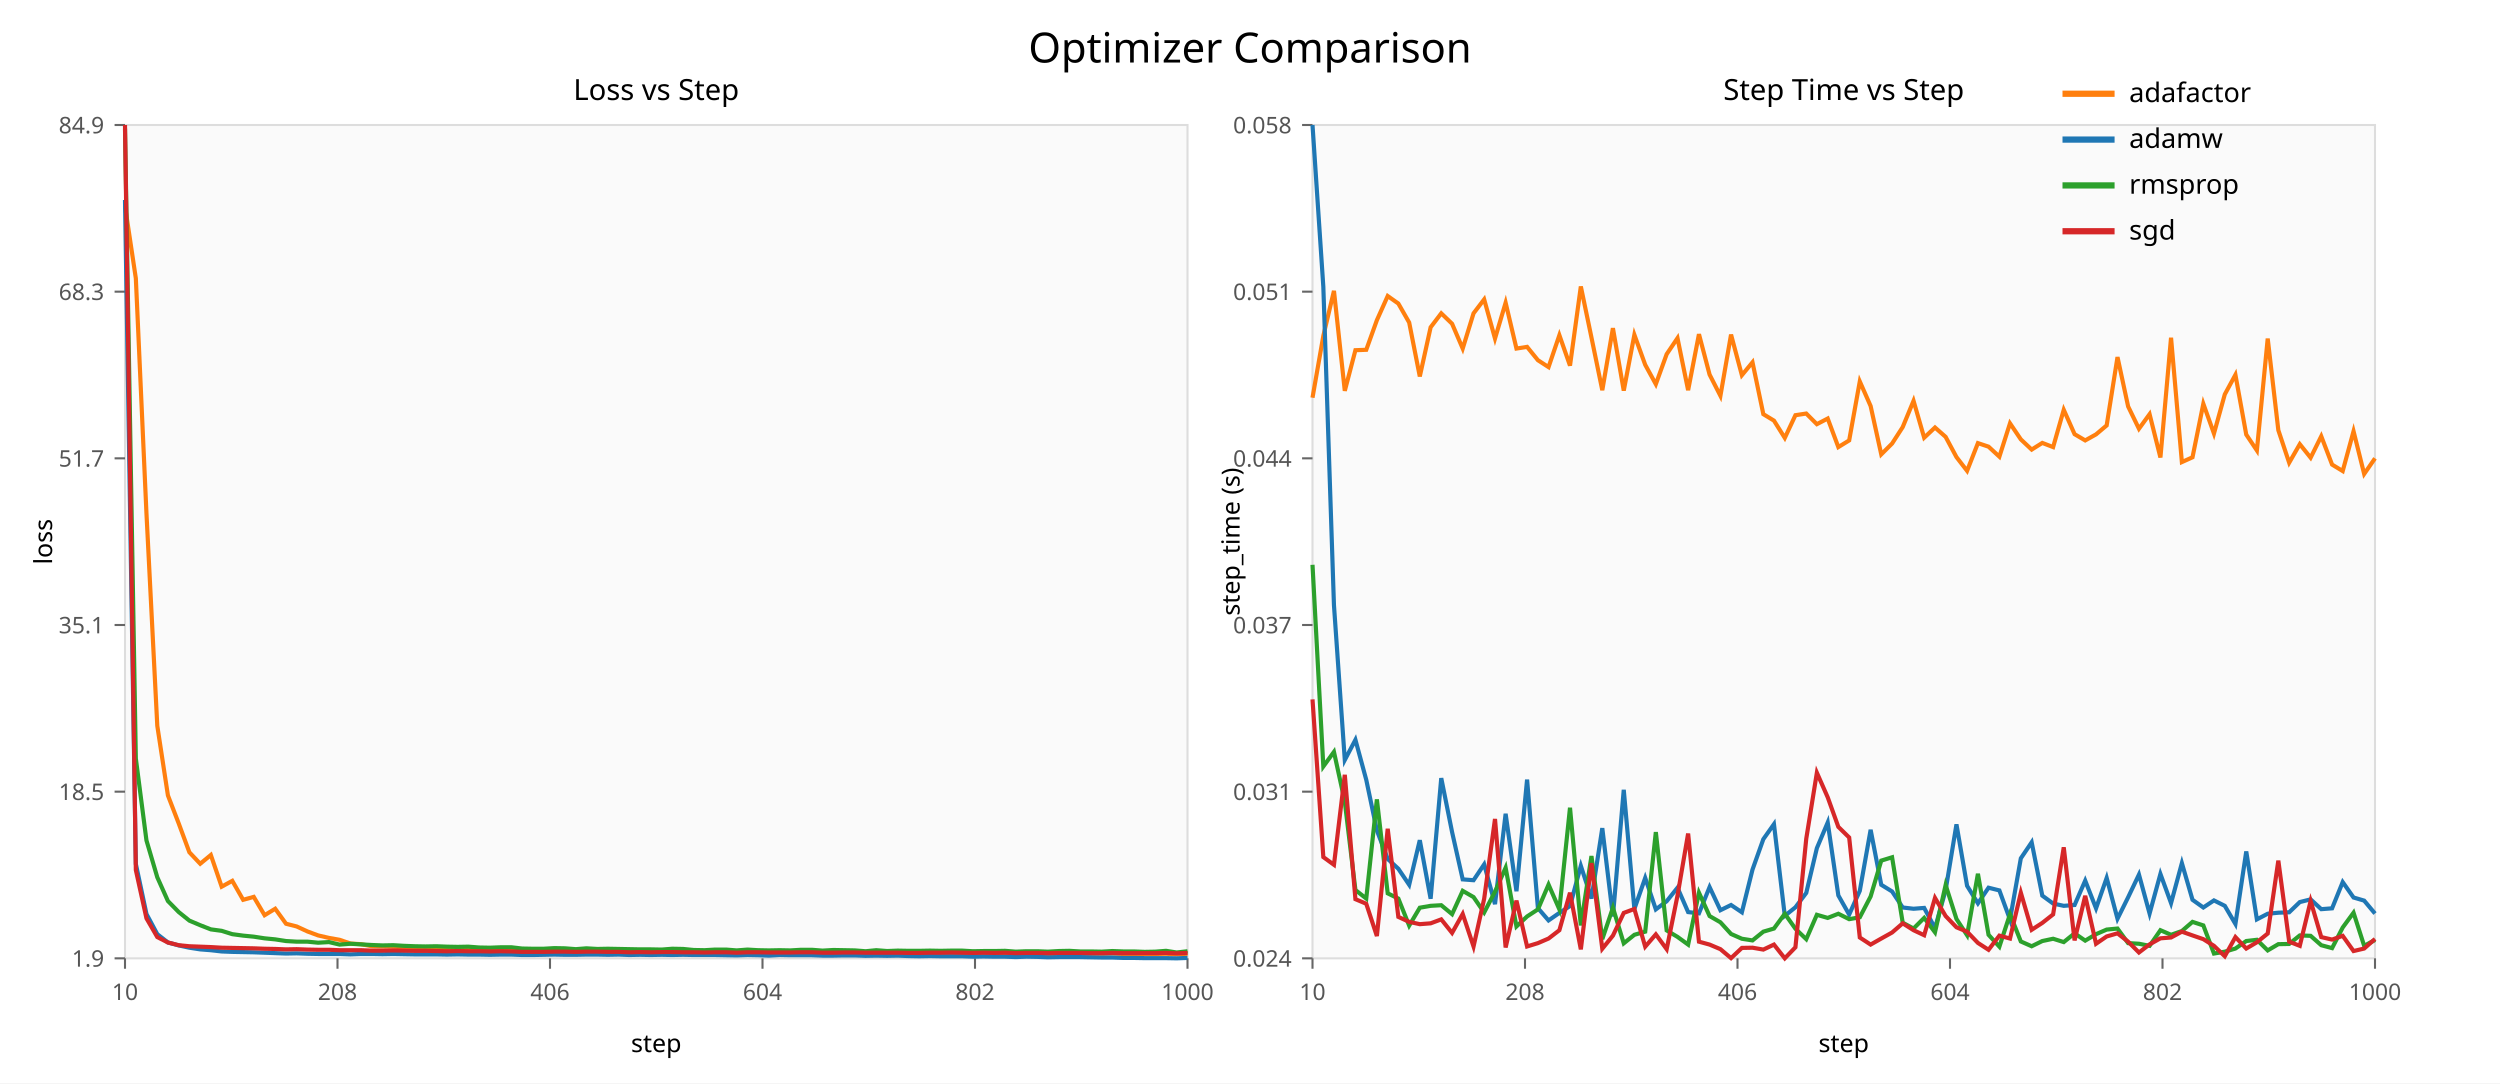
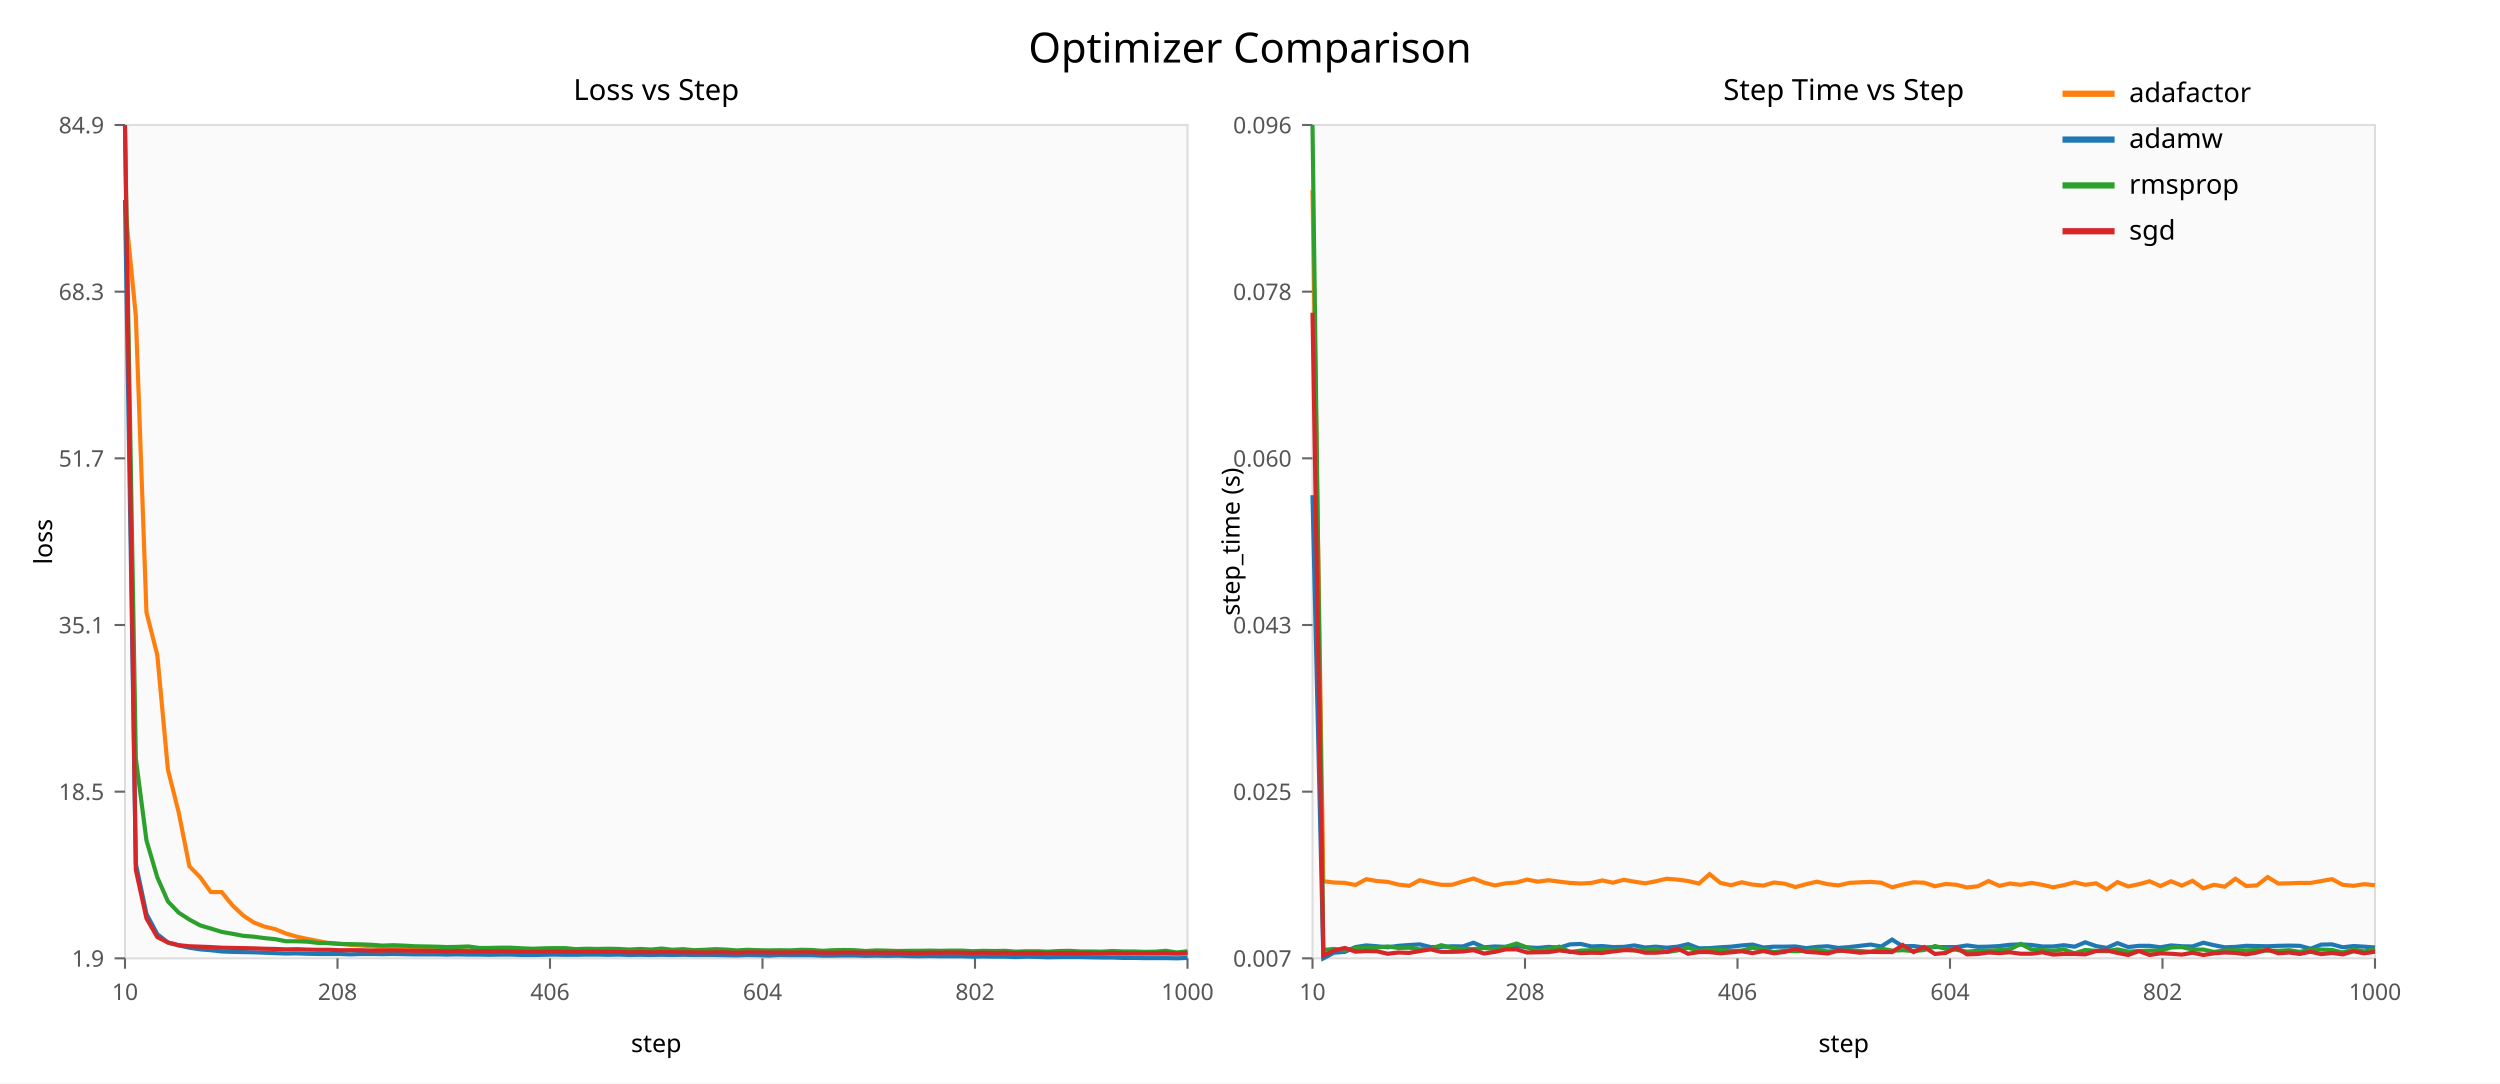
<svg xmlns="http://www.w3.org/2000/svg" width="1200" height="520" viewBox="0 0 1200 520">
  <rect x="0" y="0" width="100%" height="100%" fill="#ffffff" />
  <text x="600.0" y="30" text-anchor="middle" font-size="20" font-family="sans-serif">Optimizer Comparison</text>
  <rect x="60" y="60" width="510.0" height="400" fill="#fafafa" stroke="#dddddd" />
  <text x="315.0" y="48" text-anchor="middle" font-size="14" font-family="sans-serif">Loss vs Step</text>
  <rect x="630.0" y="60" width="510.0" height="400" fill="#fafafa" stroke="#dddddd" />
  <text x="885.0" y="48" text-anchor="middle" font-size="14" font-family="sans-serif">Step Time vs Step</text>
  <line x1="60.0" y1="460.0" x2="60.0" y2="465.0" stroke="#666" stroke-width="1" />
  <text x="60.0" y="480.0" text-anchor="middle" font-size="11" font-family="sans-serif" fill="#555">10</text>
  <line x1="162.0" y1="460.0" x2="162.0" y2="465.0" stroke="#666" stroke-width="1" />
  <text x="162.0" y="480.0" text-anchor="middle" font-size="11" font-family="sans-serif" fill="#555">208</text>
  <line x1="264.0" y1="460.0" x2="264.0" y2="465.0" stroke="#666" stroke-width="1" />
  <text x="264.0" y="480.0" text-anchor="middle" font-size="11" font-family="sans-serif" fill="#555">406</text>
  <line x1="366.0" y1="460.0" x2="366.0" y2="465.0" stroke="#666" stroke-width="1" />
  <text x="366.0" y="480.0" text-anchor="middle" font-size="11" font-family="sans-serif" fill="#555">604</text>
  <line x1="468.0" y1="460.0" x2="468.0" y2="465.0" stroke="#666" stroke-width="1" />
  <text x="468.0" y="480.0" text-anchor="middle" font-size="11" font-family="sans-serif" fill="#555">802</text>
  <line x1="570.0" y1="460.0" x2="570.0" y2="465.0" stroke="#666" stroke-width="1" />
  <text x="570.0" y="480.0" text-anchor="middle" font-size="11" font-family="sans-serif" fill="#555">1000</text>
  <line x1="55.0" y1="460.0" x2="60.0" y2="460.0" stroke="#666" stroke-width="1" />
  <text x="50.0" y="464.0" text-anchor="end" font-size="11" font-family="sans-serif" fill="#555">1.9</text>
  <line x1="55.0" y1="380.0" x2="60.0" y2="380.0" stroke="#666" stroke-width="1" />
  <text x="50.0" y="384.0" text-anchor="end" font-size="11" font-family="sans-serif" fill="#555">18.5</text>
  <line x1="55.0" y1="300.0" x2="60.0" y2="300.0" stroke="#666" stroke-width="1" />
  <text x="50.0" y="304.0" text-anchor="end" font-size="11" font-family="sans-serif" fill="#555">35.1</text>
  <line x1="55.0" y1="220.0" x2="60.0" y2="220.0" stroke="#666" stroke-width="1" />
  <text x="50.0" y="224.0" text-anchor="end" font-size="11" font-family="sans-serif" fill="#555">51.7</text>
  <line x1="55.0" y1="140.0" x2="60.0" y2="140.0" stroke="#666" stroke-width="1" />
  <text x="50.0" y="144.0" text-anchor="end" font-size="11" font-family="sans-serif" fill="#555">68.3</text>
  <line x1="55.0" y1="60.0" x2="60.0" y2="60.0" stroke="#666" stroke-width="1" />
  <text x="50.0" y="64.0" text-anchor="end" font-size="11" font-family="sans-serif" fill="#555">84.9</text>
  <line x1="630.0" y1="460.0" x2="630.0" y2="465.0" stroke="#666" stroke-width="1" />
  <text x="630.0" y="480.0" text-anchor="middle" font-size="11" font-family="sans-serif" fill="#555">10</text>
  <line x1="732.0" y1="460.0" x2="732.0" y2="465.0" stroke="#666" stroke-width="1" />
  <text x="732.0" y="480.0" text-anchor="middle" font-size="11" font-family="sans-serif" fill="#555">208</text>
  <line x1="834.0" y1="460.0" x2="834.0" y2="465.0" stroke="#666" stroke-width="1" />
  <text x="834.0" y="480.0" text-anchor="middle" font-size="11" font-family="sans-serif" fill="#555">406</text>
  <line x1="936.0" y1="460.0" x2="936.0" y2="465.0" stroke="#666" stroke-width="1" />
  <text x="936.0" y="480.0" text-anchor="middle" font-size="11" font-family="sans-serif" fill="#555">604</text>
  <line x1="1038.0" y1="460.0" x2="1038.0" y2="465.0" stroke="#666" stroke-width="1" />
  <text x="1038.0" y="480.0" text-anchor="middle" font-size="11" font-family="sans-serif" fill="#555">802</text>
  <line x1="1140.0" y1="460.0" x2="1140.0" y2="465.0" stroke="#666" stroke-width="1" />
  <text x="1140.0" y="480.0" text-anchor="middle" font-size="11" font-family="sans-serif" fill="#555">1000</text>
  <line x1="625.0" y1="460.0" x2="630.0" y2="460.0" stroke="#666" stroke-width="1" />
-   <text x="620.0" y="464.0" text-anchor="end" font-size="11" font-family="sans-serif" fill="#555">0.024</text>
+   <text x="620.0" y="464.0" text-anchor="end" font-size="11" font-family="sans-serif" fill="#555">0.007</text>
  <line x1="625.0" y1="380.0" x2="630.0" y2="380.0" stroke="#666" stroke-width="1" />
-   <text x="620.0" y="384.0" text-anchor="end" font-size="11" font-family="sans-serif" fill="#555">0.031</text>
+   <text x="620.0" y="384.0" text-anchor="end" font-size="11" font-family="sans-serif" fill="#555">0.025</text>
  <line x1="625.0" y1="300.0" x2="630.0" y2="300.0" stroke="#666" stroke-width="1" />
-   <text x="620.0" y="304.0" text-anchor="end" font-size="11" font-family="sans-serif" fill="#555">0.037</text>
+   <text x="620.0" y="304.0" text-anchor="end" font-size="11" font-family="sans-serif" fill="#555">0.043</text>
  <line x1="625.0" y1="220.0" x2="630.0" y2="220.0" stroke="#666" stroke-width="1" />
-   <text x="620.0" y="224.0" text-anchor="end" font-size="11" font-family="sans-serif" fill="#555">0.044</text>
+   <text x="620.0" y="224.0" text-anchor="end" font-size="11" font-family="sans-serif" fill="#555">0.060</text>
  <line x1="625.0" y1="140.0" x2="630.0" y2="140.0" stroke="#666" stroke-width="1" />
-   <text x="620.0" y="144.0" text-anchor="end" font-size="11" font-family="sans-serif" fill="#555">0.051</text>
+   <text x="620.0" y="144.0" text-anchor="end" font-size="11" font-family="sans-serif" fill="#555">0.078</text>
  <line x1="625.0" y1="60.0" x2="630.0" y2="60.0" stroke="#666" stroke-width="1" />
-   <text x="620.0" y="64.0" text-anchor="end" font-size="11" font-family="sans-serif" fill="#555">0.058</text>
-   <polyline fill="none" stroke="#ff7f0e" stroke-width="2" points="60.0,98.9 65.2,133.6 70.3,246.4 75.5,348.4 80.6,381.8 85.8,395.3 90.9,409.1 96.1,414.6 101.2,410.4 106.4,425.6 111.5,422.8 116.7,431.9 121.8,430.5 127.0,439.3 132.1,436.2 137.3,443.4 142.4,444.7 147.6,447.1 152.7,449.0 157.9,450.2 163.0,451.1 168.2,452.9 173.3,453.2 178.5,454.2 183.6,454.3 188.8,454.4 193.9,454.7 199.1,454.9 204.2,455.4 209.4,455.5 214.5,455.8 219.7,455.7 224.8,455.9 230.0,456.1 235.2,456.3 240.3,456.1 245.5,456.4 250.6,456.5 255.8,456.6 260.9,456.8 266.1,456.4 271.2,456.7 276.4,456.8 281.5,456.8 286.7,456.9 291.8,456.8 297.0,457.0 302.1,457.1 307.3,457.1 312.4,457.2 317.6,457.0 322.7,457.1 327.9,457.2 333.0,457.3 338.2,457.4 343.3,457.2 348.5,457.4 353.6,457.5 358.8,457.3 363.9,457.4 369.1,457.6 374.2,457.5 379.4,457.5 384.5,457.4 389.7,457.5 394.8,457.7 400.0,457.6 405.2,457.6 410.3,457.6 415.5,457.7 420.6,457.6 425.8,457.8 430.9,457.7 436.1,457.8 441.2,457.8 446.4,457.7 451.5,457.7 456.7,457.7 461.8,457.7 467.0,457.7 472.1,457.7 477.3,457.8 482.4,457.7 487.6,457.9 492.7,457.7 497.9,457.8 503.0,457.9 508.2,457.8 513.3,457.8 518.5,457.8 523.6,457.8 528.8,457.8 533.9,457.7 539.1,457.9 544.2,457.9 549.4,457.9 554.5,457.9 559.7,457.8 564.8,458.1 570.0,457.8" />
-   <polyline fill="none" stroke="#ff7f0e" stroke-width="2" points="630.0,190.9 635.2,161.2 640.3,139.6 645.5,187.6 650.6,168.1 655.8,167.9 660.9,153.7 666.1,142.1 671.2,145.7 676.4,154.8 681.5,180.7 686.7,157.1 691.8,150.4 697.0,155.4 702.1,167.3 707.3,150.4 712.4,143.7 717.6,162.5 722.7,145.3 727.9,167.3 733.0,166.5 738.2,172.9 743.3,176.2 748.5,160.9 753.6,175.5 758.8,137.5 763.9,162.0 769.1,187.3 774.2,157.5 779.4,187.5 784.5,160.7 789.7,175.1 794.8,184.4 800.0,170.0 805.2,162.3 810.3,187.3 815.5,160.4 820.6,179.8 825.8,190.0 830.9,160.6 836.1,180.1 841.2,173.9 846.4,198.8 851.5,201.9 856.7,210.2 861.8,199.3 867.0,198.5 872.1,203.6 877.3,200.9 882.4,214.6 887.6,211.4 892.7,183.1 897.9,194.9 903.0,218.1 908.2,212.9 913.3,205.0 918.5,192.4 923.6,210.1 928.8,205.2 933.9,209.7 939.1,219.4 944.2,226.0 949.4,212.7 954.5,214.4 959.7,219.2 964.8,203.2 970.0,210.9 975.2,215.8 980.3,212.6 985.5,214.6 990.6,196.7 995.8,208.4 1000.9,211.4 1006.1,208.5 1011.2,204.2 1016.4,171.4 1021.5,195.1 1026.7,205.8 1031.8,198.8 1037.0,219.6 1042.1,162.1 1047.3,221.8 1052.4,219.5 1057.6,193.8 1062.7,208.1 1067.9,189.3 1073.0,179.9 1078.2,208.6 1083.3,216.2 1088.5,162.5 1093.6,206.5 1098.8,222.1 1103.9,213.2 1109.1,219.7 1114.2,209.4 1119.4,223.0 1124.5,226.1 1129.7,207.0 1134.8,227.5 1140.0,220.0" />
+   <text x="620.0" y="64.0" text-anchor="end" font-size="11" font-family="sans-serif" fill="#555">0.096</text>
+   <polyline fill="none" stroke="#ff7f0e" stroke-width="2" points="60.0,98.6 65.2,151.7 70.3,293.9 75.5,314.4 80.6,369.4 85.8,390.1 90.9,415.8 96.1,421.1 101.2,428.2 106.4,428.2 111.5,434.5 116.7,439.4 121.8,442.8 127.0,444.8 132.1,446.0 137.3,448.1 142.4,449.6 147.6,450.7 152.7,451.7 157.9,452.8 163.0,453.0 168.2,453.5 173.3,453.8 178.5,454.3 183.6,454.7 188.8,454.8 193.9,455.2 199.1,455.3 204.2,455.8 209.4,456.0 214.5,455.9 219.7,456.0 224.8,456.2 230.0,456.5 235.2,456.6 240.3,456.5 245.5,456.6 250.6,456.9 255.8,456.8 260.9,457.0 266.1,456.8 271.2,456.9 276.4,457.1 281.5,457.0 286.7,457.0 291.8,457.0 297.0,457.1 302.1,457.4 307.3,457.2 312.4,457.4 317.6,457.3 322.7,457.3 327.9,457.4 333.0,457.5 338.2,457.6 343.3,457.5 348.5,457.6 353.6,457.8 358.8,457.6 363.9,457.6 369.1,457.8 374.2,457.6 379.4,457.7 384.5,457.6 389.7,457.6 394.8,457.8 400.0,457.8 405.2,457.7 410.3,457.7 415.5,457.8 420.6,457.7 425.8,457.9 430.9,457.8 436.1,458.0 441.2,458.0 446.4,457.9 451.5,457.9 456.7,457.8 461.8,457.8 467.0,457.9 472.1,457.9 477.3,458.0 482.4,457.9 487.6,458.0 492.7,457.9 497.9,457.9 503.0,458.0 508.2,457.9 513.3,458.0 518.5,458.0 523.6,457.8 528.8,457.9 533.9,457.7 539.1,458.0 544.2,457.8 549.4,458.0 554.5,458.0 559.7,457.9 564.8,458.1 570.0,457.8" />
+   <polyline fill="none" stroke="#ff7f0e" stroke-width="2" points="630.0,91.3 635.2,423.0 640.3,423.6 645.5,423.8 650.6,424.8 655.8,422.0 660.9,422.9 666.1,423.3 671.2,424.6 676.4,425.2 681.5,422.5 686.7,423.7 691.8,424.7 697.0,424.7 702.1,423.1 707.3,421.7 712.4,423.7 717.6,425.0 722.7,424.0 727.9,423.6 733.0,422.2 738.2,423.2 743.3,422.5 748.5,423.2 753.6,423.8 758.8,424.1 763.9,423.8 769.1,422.6 774.2,423.7 779.4,422.3 784.5,423.2 789.7,424.0 794.8,423.0 800.0,421.8 805.2,422.2 810.3,422.9 815.5,424.1 820.6,419.6 825.8,423.8 830.9,424.9 836.1,423.5 841.2,424.6 846.4,425.1 851.5,423.6 856.7,424.2 861.8,425.8 867.0,424.4 872.1,423.2 877.3,424.4 882.4,425.0 887.6,423.8 892.7,423.5 897.9,423.3 903.0,423.7 908.2,425.9 913.3,424.6 918.5,423.5 923.6,423.7 928.8,425.4 933.9,424.3 939.1,424.7 944.2,426.0 949.4,425.4 954.5,422.9 959.7,425.2 964.8,424.1 970.0,424.7 975.2,423.8 980.3,424.7 985.5,425.9 990.6,424.9 995.8,423.5 1000.9,424.7 1006.1,424.0 1011.2,426.9 1016.4,423.4 1021.5,425.5 1026.7,424.4 1031.8,423.0 1037.0,425.3 1042.1,423.0 1047.3,425.1 1052.4,422.8 1057.6,426.4 1062.7,424.7 1067.9,425.6 1073.0,421.8 1078.2,425.3 1083.3,425.0 1088.5,421.0 1093.6,424.1 1098.8,424.0 1103.9,423.8 1109.1,423.8 1114.2,422.9 1119.4,422.0 1124.5,424.7 1129.7,425.2 1134.8,424.4 1140.0,424.9" />
  <polyline fill="none" stroke="#1f77b4" stroke-width="2" points="60.0,96.0 65.2,414.7 70.3,438.7 75.5,448.4 80.6,452.4 85.8,453.8 90.9,454.9 96.1,455.7 101.2,456.1 106.4,456.7 111.5,456.9 116.7,457.0 121.8,457.1 127.0,457.3 132.1,457.5 137.3,457.7 142.4,457.6 147.6,457.8 152.7,457.9 157.9,457.9 163.0,457.9 168.2,458.1 173.3,457.9 178.5,457.9 183.6,458.0 188.8,457.9 193.9,458.0 199.1,458.1 204.2,458.1 209.4,458.1 214.5,458.2 219.7,458.1 224.8,458.2 230.0,458.2 235.2,458.3 240.3,458.2 245.5,458.2 250.6,458.4 255.8,458.4 260.9,458.3 266.1,458.2 271.2,458.3 276.4,458.3 281.5,458.2 286.7,458.2 291.8,458.3 297.0,458.2 302.1,458.4 307.3,458.3 312.4,458.4 317.6,458.3 322.7,458.4 327.9,458.3 333.0,458.4 338.2,458.4 343.3,458.4 348.5,458.5 353.6,458.6 358.8,458.4 363.9,458.5 369.1,458.7 374.2,458.4 379.4,458.5 384.5,458.5 389.7,458.5 394.8,458.7 400.0,458.7 405.2,458.6 410.3,458.6 415.5,458.8 420.6,458.7 425.8,458.8 430.9,458.7 436.1,458.9 441.2,459.0 446.4,458.9 451.5,459.0 456.7,459.0 461.8,459.0 467.0,459.2 472.1,459.1 477.3,459.2 482.4,459.2 487.6,459.4 492.7,459.2 497.9,459.3 503.0,459.5 508.2,459.4 513.3,459.4 518.5,459.4 523.6,459.5 528.8,459.6 533.9,459.6 539.1,459.8 544.2,459.8 549.4,459.9 554.5,459.9 559.7,459.9 564.8,460.0 570.0,459.8" />
-   <polyline fill="none" stroke="#1f77b4" stroke-width="2" points="630.0,60.0 635.2,137.7 640.3,290.5 645.5,364.8 650.6,355.1 655.8,374.3 660.9,398.6 666.1,412.3 671.2,417.0 676.4,424.7 681.5,403.3 686.7,431.4 691.8,373.5 697.0,399.4 702.1,422.1 707.3,422.5 712.4,414.9 717.6,434.0 722.7,390.6 727.9,427.8 733.0,374.2 738.2,435.9 743.3,441.8 748.5,438.2 753.6,434.9 758.8,415.6 763.9,431.3 769.1,397.5 774.2,439.9 779.4,379.1 784.5,436.3 789.7,421.4 794.8,436.5 800.0,432.6 805.2,426.1 810.3,437.8 815.5,438.4 820.6,425.8 825.8,436.9 830.9,434.4 836.1,437.9 841.2,417.4 846.4,402.8 851.5,395.6 856.7,439.6 861.8,435.5 867.0,428.6 872.1,407.1 877.3,394.8 882.4,429.8 887.6,439.0 892.7,427.6 897.9,398.3 903.0,424.7 908.2,427.9 913.3,435.6 918.5,436.2 923.6,435.8 928.8,445.5 933.9,427.3 939.1,395.7 944.2,425.2 949.4,433.6 954.5,426.1 959.7,427.4 964.8,441.4 970.0,412.0 975.2,404.3 980.3,429.9 985.5,433.7 990.6,434.8 995.8,434.4 1000.9,422.7 1006.1,436.0 1011.2,421.4 1016.4,441.0 1021.5,430.7 1026.7,419.8 1031.8,438.5 1037.0,419.5 1042.1,433.5 1047.3,414.3 1052.4,431.9 1057.6,435.6 1062.7,432.2 1067.9,434.8 1073.0,443.5 1078.2,408.7 1083.3,441.3 1088.5,438.6 1093.6,438.1 1098.8,437.9 1103.9,433.0 1109.1,431.7 1114.2,436.4 1119.4,436.0 1124.5,423.4 1129.7,430.8 1134.8,432.3 1140.0,438.5" />
-   <polyline fill="none" stroke="#2ca02c" stroke-width="2" points="60.0,61.7 65.2,364.1 70.3,403.4 75.5,421.1 80.6,432.5 85.8,437.8 90.9,441.9 96.1,444.1 101.2,446.1 106.4,446.8 111.5,448.4 116.7,449.1 121.8,449.6 127.0,450.4 132.1,450.9 137.3,451.7 142.4,452.0 147.6,452.0 152.7,452.5 157.9,452.2 163.0,453.4 168.2,453.0 173.3,453.3 178.5,453.6 183.6,453.8 188.8,453.7 193.9,454.0 199.1,454.2 204.2,454.3 209.4,454.2 214.5,454.4 219.7,454.5 224.8,454.4 230.0,454.8 235.2,454.9 240.3,454.7 245.5,454.7 250.6,455.3 255.8,455.4 260.9,455.4 266.1,455.1 271.2,455.2 276.4,455.6 281.5,455.2 286.7,455.5 291.8,455.4 297.0,455.5 302.1,455.6 307.3,455.7 312.4,455.7 317.6,455.8 322.7,455.4 327.9,455.5 333.0,456.0 338.2,456.1 343.3,455.8 348.5,455.8 353.6,456.2 358.8,455.8 363.9,456.1 369.1,456.2 374.2,456.1 379.4,456.2 384.5,455.9 389.7,455.9 394.8,456.3 400.0,456.0 405.2,456.1 410.3,456.2 415.5,456.6 420.6,456.1 425.8,456.5 430.9,456.3 436.1,456.4 441.2,456.4 446.4,456.3 451.5,456.4 456.7,456.3 461.8,456.3 467.0,456.6 472.1,456.5 477.3,456.5 482.4,456.4 487.6,456.8 492.7,456.6 497.9,456.6 503.0,456.8 508.2,456.5 513.3,456.4 518.5,456.7 523.6,456.7 528.8,456.8 533.9,456.5 539.1,456.7 544.2,456.7 549.4,456.9 554.5,456.8 559.7,456.4 564.8,457.2 570.0,456.6" />
-   <polyline fill="none" stroke="#2ca02c" stroke-width="2" points="630.0,271.1 635.2,367.9 640.3,360.9 645.5,384.8 650.6,427.2 655.8,431.3 660.9,383.7 666.1,428.8 671.2,431.3 676.4,444.3 681.5,435.7 686.7,434.8 691.8,434.5 697.0,438.8 702.1,427.6 707.3,430.6 712.4,438.0 717.6,428.0 722.7,416.5 727.9,444.7 733.0,439.9 738.2,436.5 743.3,424.6 748.5,436.5 753.6,387.7 758.8,444.2 763.9,410.9 769.1,450.8 774.2,435.7 779.4,452.8 784.5,448.7 789.7,447.2 794.8,399.4 800.0,446.6 805.2,449.7 810.3,453.4 815.5,428.5 820.6,439.7 825.8,442.7 830.9,448.3 836.1,450.6 841.2,451.4 846.4,447.2 851.5,445.7 856.7,438.6 861.8,445.8 867.0,450.8 872.1,439.1 877.3,440.6 882.4,438.6 887.6,441.2 892.7,440.3 897.9,430.3 903.0,413.1 908.2,411.5 913.3,442.9 918.5,445.7 923.6,440.6 928.8,447.5 933.9,424.8 939.1,441.1 944.2,448.9 949.4,419.4 954.5,448.7 959.7,454.4 964.8,438.8 970.0,451.9 975.2,454.2 980.3,451.7 985.5,450.6 990.6,452.2 995.8,448.0 1000.9,451.5 1006.1,448.4 1011.2,446.2 1016.4,445.7 1021.5,452.7 1026.7,453.0 1031.8,454.0 1037.0,446.5 1042.1,448.7 1047.3,446.9 1052.4,442.5 1057.6,444.2 1062.7,457.7 1067.9,456.8 1073.0,455.3 1078.2,451.7 1083.3,451.1 1088.5,456.2 1093.6,453.2 1098.8,453.1 1103.9,449.0 1109.1,449.2 1114.2,453.7 1119.4,455.1 1124.5,445.2 1129.7,438.1 1134.8,454.0 1140.0,451.2" />
+   <polyline fill="none" stroke="#1f77b4" stroke-width="2" points="630.0,237.7 635.2,460.0 640.3,457.3 645.5,456.9 650.6,454.6 655.8,453.8 660.9,454.2 666.1,454.7 671.2,454.0 676.4,453.6 681.5,453.3 686.7,454.6 691.8,454.5 697.0,454.2 702.1,454.3 707.3,452.5 712.4,454.7 717.6,454.3 722.7,454.5 727.9,454.0 733.0,454.7 738.2,455.0 743.3,454.5 748.5,454.9 753.6,453.3 758.8,453.1 763.9,454.3 769.1,454.1 774.2,454.6 779.4,454.5 784.5,453.8 789.7,454.8 794.8,454.4 800.0,454.9 805.2,454.4 810.3,453.2 815.5,455.2 820.6,455.1 825.8,454.7 830.9,454.4 836.1,453.8 841.2,453.4 846.4,454.8 851.5,454.4 856.7,454.4 861.8,454.3 867.0,455.1 872.1,454.5 877.3,454.2 882.4,455.0 887.6,454.6 892.7,454.0 897.9,453.4 903.0,454.3 908.2,451.0 913.3,454.2 918.5,454.1 923.6,454.8 928.8,454.6 933.9,454.6 939.1,454.6 944.2,453.8 949.4,454.5 954.5,454.4 959.7,454.1 964.8,453.5 970.0,453.3 975.2,453.6 980.3,454.3 985.5,454.3 990.6,453.7 995.8,454.4 1000.9,452.3 1006.1,454.1 1011.2,455.0 1016.4,452.7 1021.5,454.6 1026.7,454.0 1031.8,454.0 1037.0,454.7 1042.1,453.8 1047.3,454.2 1052.4,454.3 1057.6,452.5 1062.7,453.7 1067.9,454.7 1073.0,454.5 1078.2,454.0 1083.3,454.1 1088.5,454.2 1093.6,454.0 1098.8,453.9 1103.9,454.0 1109.1,455.4 1114.2,453.4 1119.4,453.3 1124.5,454.7 1129.7,454.1 1134.8,454.4 1140.0,454.8" />
+   <polyline fill="none" stroke="#2ca02c" stroke-width="2" points="60.0,61.7 65.2,364.1 70.3,403.4 75.5,421.1 80.6,432.7 85.8,438.1 90.9,441.4 96.1,444.2 101.2,445.7 106.4,447.3 111.5,448.2 116.7,449.2 121.8,449.6 127.0,450.3 132.1,450.8 137.3,451.8 142.4,451.8 147.6,452.0 152.7,452.6 157.9,452.6 163.0,453.1 168.2,453.2 173.3,453.3 178.5,453.5 183.6,453.9 188.8,453.7 193.9,453.9 199.1,454.2 204.2,454.3 209.4,454.4 214.5,454.6 219.7,454.5 224.8,454.3 230.0,455.0 235.2,455.0 240.3,454.9 245.5,454.9 250.6,455.2 255.8,455.4 260.9,455.2 266.1,455.1 271.2,455.1 276.4,455.6 281.5,455.4 286.7,455.5 291.8,455.4 297.0,455.5 302.1,455.8 307.3,455.5 312.4,455.8 317.6,455.3 322.7,455.9 327.9,455.6 333.0,456.1 338.2,455.9 343.3,455.6 348.5,455.8 353.6,456.2 358.8,455.9 363.9,456.1 369.1,456.2 374.2,456.1 379.4,456.2 384.5,455.9 389.7,456.0 394.8,456.4 400.0,456.1 405.2,456.0 410.3,456.1 415.5,456.5 420.6,456.2 425.8,456.3 430.9,456.5 436.1,456.4 441.2,456.4 446.4,456.3 451.5,456.4 456.7,456.3 461.8,456.3 467.0,456.6 472.1,456.4 477.3,456.5 482.4,456.4 487.6,456.8 492.7,456.6 497.9,456.6 503.0,456.8 508.2,456.5 513.3,456.4 518.5,456.7 523.6,456.7 528.8,456.8 533.9,456.5 539.1,456.7 544.2,456.7 549.4,456.9 554.5,456.8 559.7,456.4 564.8,457.2 570.0,456.6" />
+   <polyline fill="none" stroke="#2ca02c" stroke-width="2" points="630.0,60.0 635.2,456.0 640.3,455.5 645.5,456.2 650.6,455.1 655.8,454.8 660.9,454.8 666.1,454.3 671.2,455.0 676.4,454.9 681.5,455.7 686.7,455.5 691.8,453.7 697.0,455.0 702.1,455.5 707.3,455.6 712.4,455.0 717.6,455.6 722.7,454.5 727.9,452.9 733.0,454.8 738.2,456.4 743.3,455.5 748.5,454.4 753.6,457.0 758.8,456.3 763.9,456.1 769.1,455.6 774.2,456.3 779.4,455.8 784.5,456.2 789.7,456.2 794.8,455.5 800.0,457.0 805.2,456.2 810.3,454.9 815.5,456.4 820.6,455.8 825.8,455.8 830.9,456.5 836.1,456.3 841.2,454.9 846.4,455.8 851.5,457.0 856.7,456.4 861.8,456.6 867.0,456.4 872.1,456.0 877.3,456.7 882.4,456.5 887.6,456.2 892.7,456.5 897.9,456.9 903.0,455.4 908.2,456.3 913.3,456.1 918.5,456.5 923.6,456.0 928.8,454.1 933.9,455.4 939.1,455.9 944.2,456.8 949.4,456.4 954.5,456.4 959.7,456.0 964.8,455.6 970.0,453.1 975.2,455.8 980.3,456.0 985.5,456.4 990.6,455.7 995.8,457.6 1000.9,456.0 1006.1,456.4 1011.2,456.6 1016.4,455.7 1021.5,456.8 1026.7,456.5 1031.8,456.3 1037.0,456.3 1042.1,454.8 1047.3,454.6 1052.4,455.8 1057.6,455.8 1062.7,456.9 1067.9,456.2 1073.0,456.1 1078.2,456.2 1083.3,456.0 1088.5,456.3 1093.6,456.4 1098.8,456.1 1103.9,456.9 1109.1,455.9 1114.2,455.8 1119.4,456.0 1124.5,457.2 1129.7,455.7 1134.8,456.7 1140.0,455.6" />
  <polyline fill="none" stroke="#d62728" stroke-width="2" points="60.0,60.0 65.2,417.6 70.3,440.8 75.5,449.8 80.6,452.4 85.8,453.7 90.9,454.2 96.1,454.4 101.2,454.6 106.4,454.9 111.5,455.0 116.7,455.1 121.8,455.2 127.0,455.4 132.1,455.5 137.3,455.7 142.4,455.6 147.6,455.8 152.7,455.9 157.9,455.9 163.0,456.1 168.2,456.1 173.3,456.1 178.5,456.3 183.6,456.3 188.8,456.2 193.9,456.3 199.1,456.4 204.2,456.4 209.4,456.5 214.5,456.6 219.7,456.5 224.8,456.6 230.0,456.6 235.2,456.7 240.3,456.6 245.5,456.7 250.6,456.9 255.8,456.9 260.9,456.9 266.1,456.8 271.2,456.8 276.4,456.9 281.5,456.8 286.7,456.8 291.8,456.9 297.0,456.9 302.1,457.1 307.3,457.0 312.4,457.1 317.6,457.0 322.7,457.0 327.9,457.1 333.0,457.1 338.2,457.2 343.3,457.1 348.5,457.1 353.6,457.3 358.8,457.1 363.9,457.1 369.1,457.2 374.2,457.2 379.4,457.2 384.5,457.1 389.7,457.1 394.8,457.3 400.0,457.3 405.2,457.2 410.3,457.2 415.5,457.3 420.6,457.3 425.8,457.3 430.9,457.3 436.1,457.4 441.2,457.4 446.4,457.3 451.5,457.3 456.7,457.2 461.8,457.3 467.0,457.4 472.1,457.3 477.3,457.4 482.4,457.3 487.6,457.5 492.7,457.4 497.9,457.4 503.0,457.5 508.2,457.4 513.3,457.4 518.5,457.4 523.6,457.5 528.8,457.5 533.9,457.4 539.1,457.5 544.2,457.5 549.4,457.5 554.5,457.5 559.7,457.4 564.8,457.6 570.0,457.4" />
-   <polyline fill="none" stroke="#d62728" stroke-width="2" points="630.0,335.7 635.2,411.4 640.3,415.1 645.5,371.9 650.6,431.6 655.8,433.8 660.9,449.3 666.1,397.8 671.2,440.1 676.4,442.5 681.5,443.6 686.7,443.2 691.8,441.3 697.0,447.8 702.1,438.7 707.3,454.3 712.4,431.4 717.6,393.1 722.7,454.8 727.9,432.3 733.0,454.3 738.2,452.7 743.3,450.5 748.5,446.5 753.6,428.5 758.8,455.7 763.9,414.3 769.1,455.4 774.2,449.1 779.4,438.2 784.5,436.3 789.7,454.4 794.8,448.5 800.0,455.6 805.2,429.9 810.3,400.1 815.5,452.0 820.6,453.4 825.8,455.6 830.9,459.9 836.1,455.0 841.2,454.9 846.4,455.8 851.5,453.4 856.7,460.0 861.8,454.7 867.0,402.6 872.1,370.9 877.3,382.7 882.4,396.9 887.6,402.0 892.7,450.0 897.9,453.4 903.0,450.5 908.2,447.6 913.3,443.2 918.5,446.5 923.6,448.9 928.8,431.0 933.9,439.7 939.1,445.1 944.2,447.2 949.4,452.6 954.5,455.9 959.7,449.1 964.8,450.5 970.0,428.5 975.2,446.3 980.3,443.0 985.5,438.9 990.6,406.7 995.8,451.4 1000.9,430.0 1006.1,453.0 1011.2,449.5 1016.4,448.0 1021.5,452.0 1026.7,457.2 1031.8,453.3 1037.0,450.4 1042.1,450.0 1047.3,447.2 1052.4,449.0 1057.6,450.8 1062.7,454.0 1067.9,459.0 1073.0,449.8 1078.2,455.3 1083.3,452.3 1088.5,448.1 1093.6,413.1 1098.8,452.0 1103.9,454.0 1109.1,432.5 1114.2,449.8 1119.4,451.0 1124.5,449.2 1129.7,456.5 1134.8,455.3 1140.0,450.7" />
+   <polyline fill="none" stroke="#d62728" stroke-width="2" points="630.0,150.1 635.2,458.6 640.3,456.3 645.5,455.0 650.6,456.8 655.8,456.5 660.9,456.6 666.1,457.8 671.2,457.2 676.4,457.4 681.5,456.5 686.7,455.7 691.8,456.9 697.0,456.9 702.1,456.7 707.3,456.1 712.4,457.7 717.6,456.9 722.7,455.7 727.9,455.7 733.0,457.2 738.2,457.1 743.3,457.0 748.5,456.2 753.6,456.8 758.8,457.5 763.9,457.3 769.1,457.4 774.2,456.7 779.4,456.1 784.5,456.1 789.7,457.3 794.8,457.3 800.0,456.9 805.2,455.3 810.3,457.8 815.5,457.0 820.6,457.0 825.8,457.6 830.9,457.1 836.1,456.6 841.2,457.5 846.4,456.5 851.5,457.6 856.7,456.9 861.8,455.5 867.0,456.9 872.1,457.2 877.3,457.7 882.4,456.2 887.6,456.7 892.7,457.3 897.9,456.9 903.0,457.0 908.2,457.0 913.3,453.6 918.5,457.0 923.6,454.6 928.8,457.9 933.9,457.4 939.1,454.9 944.2,458.1 949.4,457.9 954.5,457.2 959.7,457.5 964.8,457.1 970.0,457.8 975.2,457.8 980.3,457.1 985.5,458.2 990.6,457.9 995.8,457.9 1000.9,458.1 1006.1,456.5 1011.2,456.2 1016.4,457.4 1021.5,458.4 1026.7,456.5 1031.8,458.4 1037.0,457.6 1042.1,457.8 1047.3,458.2 1052.4,457.3 1057.6,458.4 1062.7,457.6 1067.9,457.2 1073.0,457.4 1078.2,458.1 1083.3,457.2 1088.5,455.8 1093.6,457.6 1098.8,457.2 1103.9,457.9 1109.1,456.8 1114.2,458.0 1119.4,457.4 1124.5,458.1 1129.7,456.6 1134.8,457.6 1140.0,456.8" />
  <line x1="990" y1="45" x2="1015" y2="45" stroke="#ff7f0e" stroke-width="3" />
  <text x="1022" y="49" font-size="13" font-family="sans-serif">adafactor</text>
  <line x1="990" y1="67" x2="1015" y2="67" stroke="#1f77b4" stroke-width="3" />
  <text x="1022" y="71" font-size="13" font-family="sans-serif">adamw</text>
  <line x1="990" y1="89" x2="1015" y2="89" stroke="#2ca02c" stroke-width="3" />
  <text x="1022" y="93" font-size="13" font-family="sans-serif">rmsprop</text>
  <line x1="990" y1="111" x2="1015" y2="111" stroke="#d62728" stroke-width="3" />
  <text x="1022" y="115" font-size="13" font-family="sans-serif">sgd</text>
  <text x="315.0" y="505" text-anchor="middle" font-size="12" font-family="sans-serif">step</text>
  <text x="885.0" y="505" text-anchor="middle" font-size="12" font-family="sans-serif">step</text>
  <text x="25" y="260.0" text-anchor="middle" font-size="12" font-family="sans-serif" transform="rotate(-90 25,260.0)">loss</text>
  <text x="595.0" y="260.0" text-anchor="middle" font-size="12" font-family="sans-serif" transform="rotate(-90 595.0,260.0)">step_time (s)</text>
</svg>
